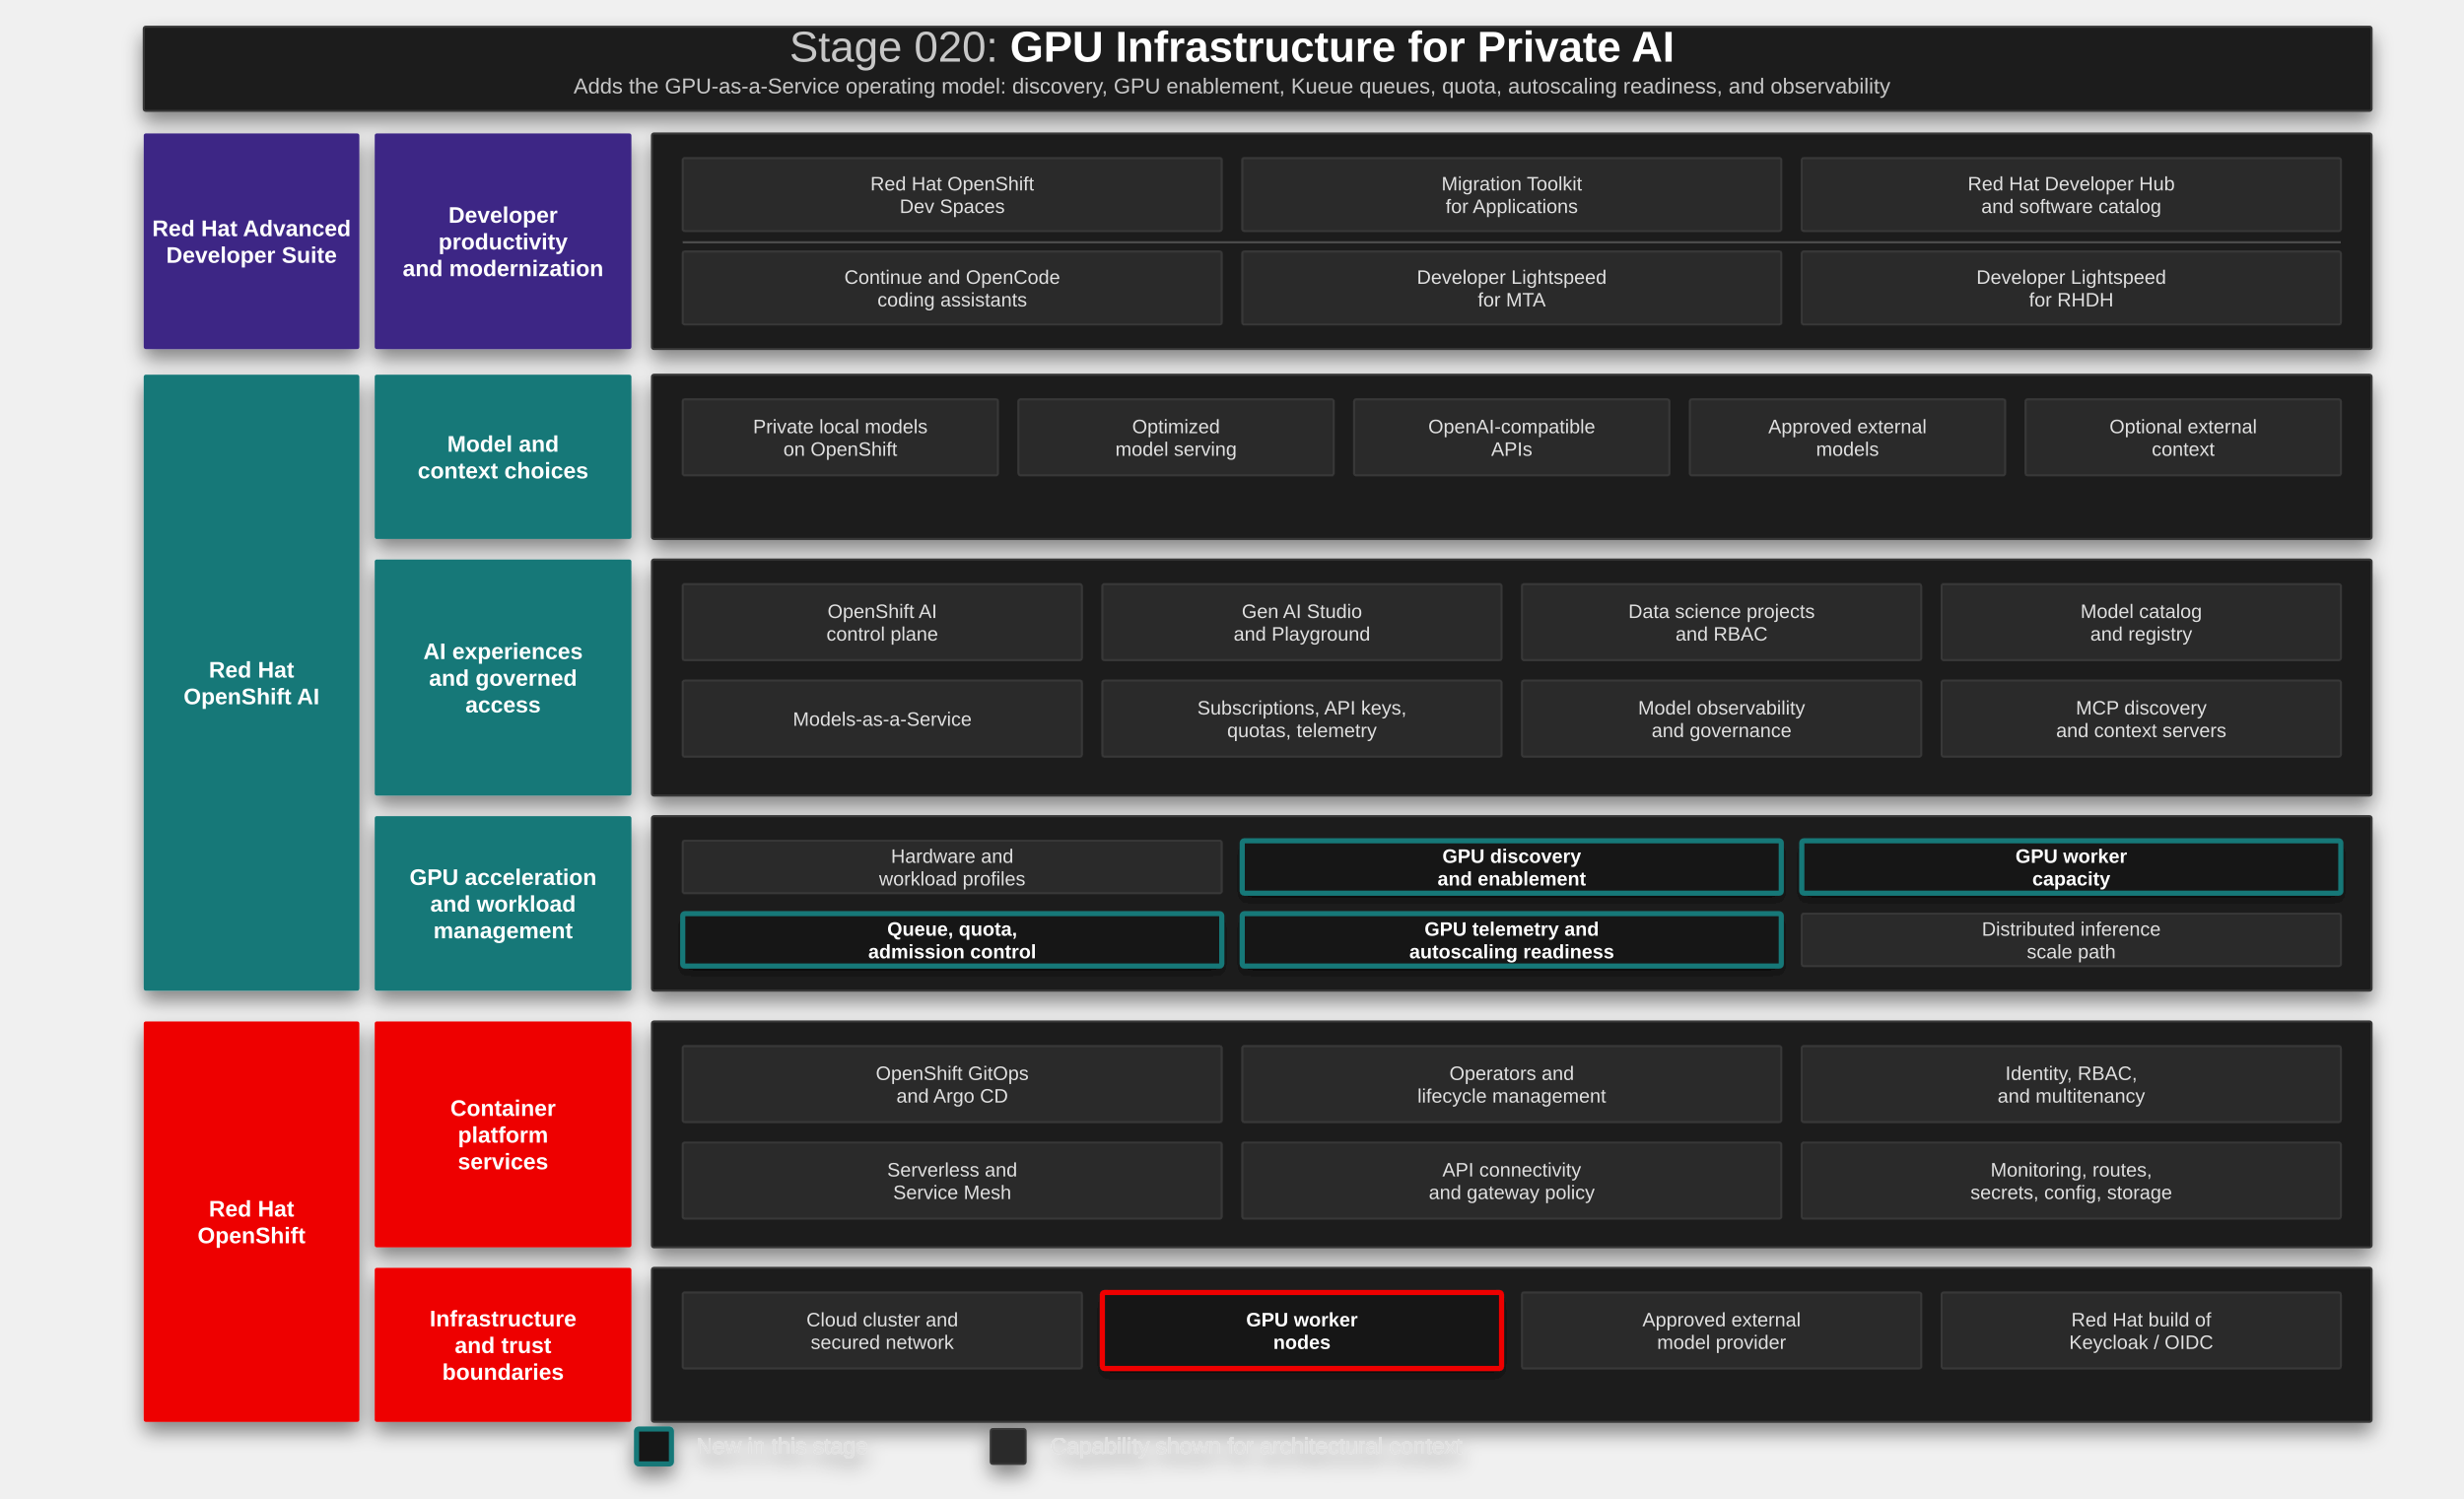
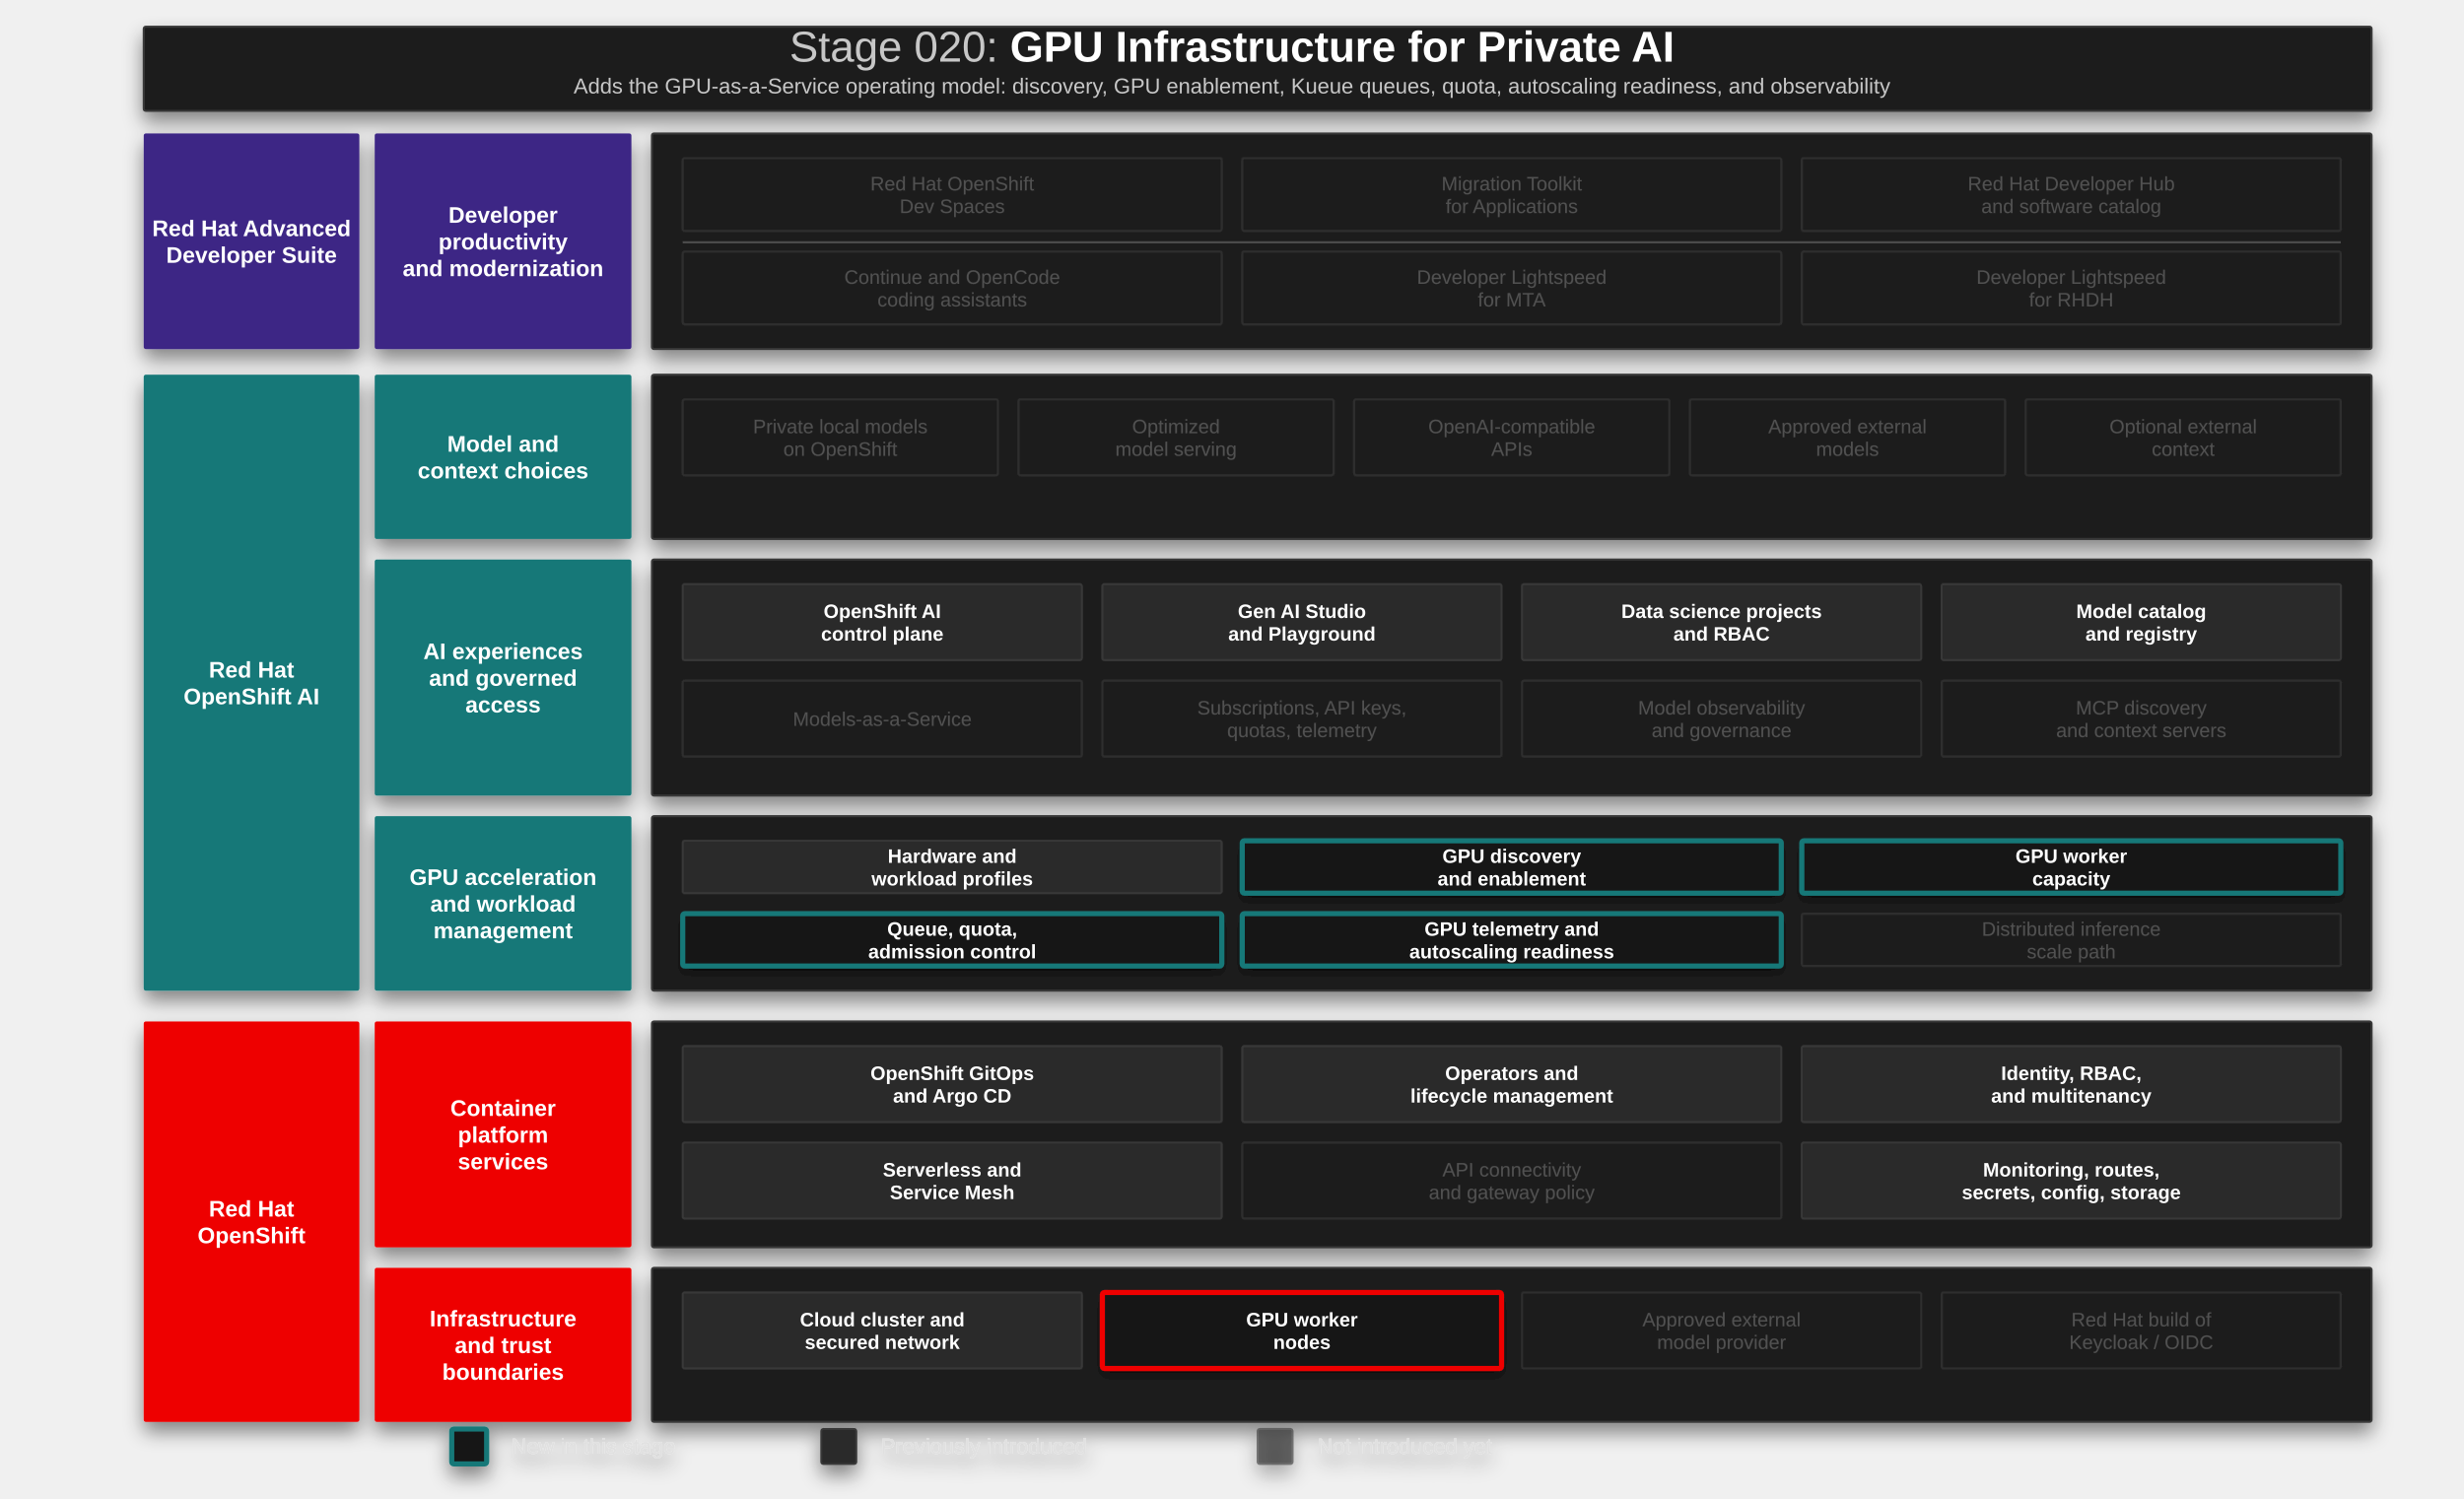
<svg xmlns="http://www.w3.org/2000/svg" width="2400" height="1460" viewBox="0 0 2400 1460" role="img" aria-labelledby="title desc">
  <style>.display{font-family:'Red Hat Display','Arial',sans-serif}.body{font-family:'Red Hat Text','Arial',sans-serif}</style>
  <defs>
    <filter id="lift" x="-20%" y="-20%" width="140%" height="140%">
      <feDropShadow dx="0" dy="6" stdDeviation="5" flood-color="#000" flood-opacity="0.55" />
    </filter>
    <filter id="panelShadow" x="-8%" y="-8%" width="116%" height="116%">
      <feDropShadow dx="0" dy="10" stdDeviation="9" flood-color="#000" flood-opacity="0.45" />
    </filter>
  </defs>
  <g filter="url(#panelShadow)">
    <rect x="140" y="26" width="2170" height="82" rx="2" fill="#1f1f1f" stroke="#383838" stroke-width="2" />
    <text x="1200" y="60" class="display" font-size="42" fill="#ffffff" font-weight="700" text-anchor="middle">
      <tspan fill="#c7c7c7" font-weight="500">Stage 020:</tspan> GPU Infrastructure for Private AI</text>
    <text x="1200" y="91" class="body" font-size="21" fill="#c7c7c7" text-anchor="middle">Adds the GPU-as-a-Service operating model: discovery, GPU enablement, Kueue queues, quota, autoscaling readiness, and observability</text>
    <rect x="140" y="130" width="210" height="210" rx="2" fill="#3d2785" stroke="#3d2785" stroke-width="0" />
    <text x="245" y="230" class="body" font-size="22" fill="#ffffff" font-weight="700" text-anchor="middle">Red Hat Advanced</text>
    <text x="245" y="256" class="body" font-size="22" fill="#ffffff" font-weight="700" text-anchor="middle">Developer Suite</text>
    <rect x="140" y="365" width="210" height="600" rx="2" fill="#147878" stroke="#147878" stroke-width="0" />
    <text x="245" y="660" class="body" font-size="22" fill="#ffffff" font-weight="700" text-anchor="middle">Red Hat</text>
    <text x="245" y="686" class="body" font-size="22" fill="#ffffff" font-weight="700" text-anchor="middle">OpenShift AI</text>
    <rect x="140" y="995" width="210" height="390" rx="2" fill="#ee0000" stroke="#ee0000" stroke-width="0" />
    <text x="245" y="1185" class="body" font-size="22" fill="#ffffff" font-weight="700" text-anchor="middle">Red Hat</text>
    <text x="245" y="1211" class="body" font-size="22" fill="#ffffff" font-weight="700" text-anchor="middle">OpenShift</text>
    <rect x="365" y="130" width="250" height="210" rx="2" fill="#3d2785" stroke="#3d2785" stroke-width="0" />
    <text x="490" y="217" class="body" font-size="22" fill="#ffffff" font-weight="700" text-anchor="middle">Developer</text>
    <text x="490" y="243" class="body" font-size="22" fill="#ffffff" font-weight="700" text-anchor="middle">productivity</text>
    <text x="490" y="269" class="body" font-size="22" fill="#ffffff" font-weight="700" text-anchor="middle">and modernization</text>
    <rect x="635" y="130" width="1675" height="210" rx="2" fill="#1f1f1f" stroke="#383838" stroke-width="2" />
-     <g>
-       <rect x="665" y="154" width="525" height="71" rx="2" fill="#292929" stroke="#383838" stroke-width="2" />
-       <text x="927.5" y="185.5" class="body" font-size="19" fill="#e0e0e0" font-weight="450" text-anchor="middle">Red Hat OpenShift</text>
-       <text x="927.5" y="207.5" class="body" font-size="19" fill="#e0e0e0" font-weight="450" text-anchor="middle">Dev Spaces</text>
-     </g>
-     <g>
-       <rect x="1210" y="154" width="525" height="71" rx="2" fill="#292929" stroke="#383838" stroke-width="2" />
-       <text x="1472.5" y="185.5" class="body" font-size="19" fill="#e0e0e0" font-weight="450" text-anchor="middle">Migration Toolkit</text>
-       <text x="1472.5" y="207.5" class="body" font-size="19" fill="#e0e0e0" font-weight="450" text-anchor="middle">for Applications</text>
-     </g>
-     <g>
-       <rect x="1755" y="154" width="525" height="71" rx="2" fill="#292929" stroke="#383838" stroke-width="2" />
-       <text x="2017.5" y="185.5" class="body" font-size="19" fill="#e0e0e0" font-weight="450" text-anchor="middle">Red Hat Developer Hub</text>
-       <text x="2017.5" y="207.5" class="body" font-size="19" fill="#e0e0e0" font-weight="450" text-anchor="middle">and software catalog</text>
-     </g>
-     <g>
-       <rect x="665" y="245" width="525" height="71" rx="2" fill="#292929" stroke="#383838" stroke-width="2" />
-       <text x="927.5" y="276.5" class="body" font-size="19" fill="#e0e0e0" font-weight="450" text-anchor="middle">Continue and OpenCode</text>
-       <text x="927.5" y="298.5" class="body" font-size="19" fill="#e0e0e0" font-weight="450" text-anchor="middle">coding assistants</text>
-     </g>
-     <g>
-       <rect x="1210" y="245" width="525" height="71" rx="2" fill="#292929" stroke="#383838" stroke-width="2" />
-       <text x="1472.5" y="276.5" class="body" font-size="19" fill="#e0e0e0" font-weight="450" text-anchor="middle">Developer Lightspeed</text>
-       <text x="1472.5" y="298.5" class="body" font-size="19" fill="#e0e0e0" font-weight="450" text-anchor="middle">for MTA</text>
-     </g>
-     <g>
-       <rect x="1755" y="245" width="525" height="71" rx="2" fill="#292929" stroke="#383838" stroke-width="2" />
-       <text x="2017.5" y="276.5" class="body" font-size="19" fill="#e0e0e0" font-weight="450" text-anchor="middle">Developer Lightspeed</text>
-       <text x="2017.5" y="298.5" class="body" font-size="19" fill="#e0e0e0" font-weight="450" text-anchor="middle">for RHDH</text>
+     <g opacity="0.62">
+       <rect x="665" y="154" width="525" height="71" rx="2" fill="#1f1f1f" stroke="#383838" stroke-width="2" />
+       <text x="927.5" y="185.5" class="body" font-size="19" fill="#707070" font-weight="450" text-anchor="middle">Red Hat OpenShift</text>
+       <text x="927.5" y="207.5" class="body" font-size="19" fill="#707070" font-weight="450" text-anchor="middle">Dev Spaces</text>
+     </g>
+     <g opacity="0.62">
+       <rect x="1210" y="154" width="525" height="71" rx="2" fill="#1f1f1f" stroke="#383838" stroke-width="2" />
+       <text x="1472.5" y="185.5" class="body" font-size="19" fill="#707070" font-weight="450" text-anchor="middle">Migration Toolkit</text>
+       <text x="1472.5" y="207.5" class="body" font-size="19" fill="#707070" font-weight="450" text-anchor="middle">for Applications</text>
+     </g>
+     <g opacity="0.62">
+       <rect x="1755" y="154" width="525" height="71" rx="2" fill="#1f1f1f" stroke="#383838" stroke-width="2" />
+       <text x="2017.5" y="185.5" class="body" font-size="19" fill="#707070" font-weight="450" text-anchor="middle">Red Hat Developer Hub</text>
+       <text x="2017.5" y="207.5" class="body" font-size="19" fill="#707070" font-weight="450" text-anchor="middle">and software catalog</text>
+     </g>
+     <g opacity="0.62">
+       <rect x="665" y="245" width="525" height="71" rx="2" fill="#1f1f1f" stroke="#383838" stroke-width="2" />
+       <text x="927.5" y="276.5" class="body" font-size="19" fill="#707070" font-weight="450" text-anchor="middle">Continue and OpenCode</text>
+       <text x="927.5" y="298.5" class="body" font-size="19" fill="#707070" font-weight="450" text-anchor="middle">coding assistants</text>
+     </g>
+     <g opacity="0.62">
+       <rect x="1210" y="245" width="525" height="71" rx="2" fill="#1f1f1f" stroke="#383838" stroke-width="2" />
+       <text x="1472.5" y="276.5" class="body" font-size="19" fill="#707070" font-weight="450" text-anchor="middle">Developer Lightspeed</text>
+       <text x="1472.5" y="298.5" class="body" font-size="19" fill="#707070" font-weight="450" text-anchor="middle">for MTA</text>
+     </g>
+     <g opacity="0.62">
+       <rect x="1755" y="245" width="525" height="71" rx="2" fill="#1f1f1f" stroke="#383838" stroke-width="2" />
+       <text x="2017.5" y="276.5" class="body" font-size="19" fill="#707070" font-weight="450" text-anchor="middle">Developer Lightspeed</text>
+       <text x="2017.5" y="298.5" class="body" font-size="19" fill="#707070" font-weight="450" text-anchor="middle">for RHDH</text>
    </g>
    <line x1="665" y1="236" x2="2280" y2="236" stroke="#4d4d4d" stroke-width="2" />
    <rect x="365" y="365" width="250" height="160" rx="2" fill="#147878" stroke="#147878" stroke-width="0" />
    <text x="490" y="440" class="body" font-size="22" fill="#ffffff" font-weight="700" text-anchor="middle">Model and</text>
    <text x="490" y="466" class="body" font-size="22" fill="#ffffff" font-weight="700" text-anchor="middle">context choices</text>
    <rect x="635" y="365" width="1675" height="160" rx="2" fill="#1f1f1f" stroke="#383838" stroke-width="2" />
-     <g>
-       <rect x="665" y="389" width="307" height="74" rx="2" fill="#292929" stroke="#383838" stroke-width="2" />
-       <text x="818.5" y="422" class="body" font-size="19" fill="#e0e0e0" font-weight="450" text-anchor="middle">Private local models</text>
-       <text x="818.5" y="444" class="body" font-size="19" fill="#e0e0e0" font-weight="450" text-anchor="middle">on OpenShift</text>
-     </g>
-     <g>
-       <rect x="992" y="389" width="307" height="74" rx="2" fill="#292929" stroke="#383838" stroke-width="2" />
-       <text x="1145.5" y="422" class="body" font-size="19" fill="#e0e0e0" font-weight="450" text-anchor="middle">Optimized</text>
-       <text x="1145.5" y="444" class="body" font-size="19" fill="#e0e0e0" font-weight="450" text-anchor="middle">model serving</text>
-     </g>
-     <g>
-       <rect x="1319" y="389" width="307" height="74" rx="2" fill="#292929" stroke="#383838" stroke-width="2" />
-       <text x="1472.5" y="422" class="body" font-size="19" fill="#e0e0e0" font-weight="450" text-anchor="middle">OpenAI-compatible</text>
-       <text x="1472.5" y="444" class="body" font-size="19" fill="#e0e0e0" font-weight="450" text-anchor="middle">APIs</text>
-     </g>
-     <g>
-       <rect x="1646" y="389" width="307" height="74" rx="2" fill="#292929" stroke="#383838" stroke-width="2" />
-       <text x="1799.5" y="422" class="body" font-size="19" fill="#e0e0e0" font-weight="450" text-anchor="middle">Approved external</text>
-       <text x="1799.5" y="444" class="body" font-size="19" fill="#e0e0e0" font-weight="450" text-anchor="middle">models</text>
-     </g>
-     <g>
-       <rect x="1973" y="389" width="307" height="74" rx="2" fill="#292929" stroke="#383838" stroke-width="2" />
-       <text x="2126.5" y="422" class="body" font-size="19" fill="#e0e0e0" font-weight="450" text-anchor="middle">Optional external</text>
-       <text x="2126.5" y="444" class="body" font-size="19" fill="#e0e0e0" font-weight="450" text-anchor="middle">context</text>
+     <g opacity="0.62">
+       <rect x="665" y="389" width="307" height="74" rx="2" fill="#1f1f1f" stroke="#383838" stroke-width="2" />
+       <text x="818.5" y="422" class="body" font-size="19" fill="#707070" font-weight="450" text-anchor="middle">Private local models</text>
+       <text x="818.5" y="444" class="body" font-size="19" fill="#707070" font-weight="450" text-anchor="middle">on OpenShift</text>
+     </g>
+     <g opacity="0.62">
+       <rect x="992" y="389" width="307" height="74" rx="2" fill="#1f1f1f" stroke="#383838" stroke-width="2" />
+       <text x="1145.5" y="422" class="body" font-size="19" fill="#707070" font-weight="450" text-anchor="middle">Optimized</text>
+       <text x="1145.5" y="444" class="body" font-size="19" fill="#707070" font-weight="450" text-anchor="middle">model serving</text>
+     </g>
+     <g opacity="0.62">
+       <rect x="1319" y="389" width="307" height="74" rx="2" fill="#1f1f1f" stroke="#383838" stroke-width="2" />
+       <text x="1472.5" y="422" class="body" font-size="19" fill="#707070" font-weight="450" text-anchor="middle">OpenAI-compatible</text>
+       <text x="1472.5" y="444" class="body" font-size="19" fill="#707070" font-weight="450" text-anchor="middle">APIs</text>
+     </g>
+     <g opacity="0.62">
+       <rect x="1646" y="389" width="307" height="74" rx="2" fill="#1f1f1f" stroke="#383838" stroke-width="2" />
+       <text x="1799.5" y="422" class="body" font-size="19" fill="#707070" font-weight="450" text-anchor="middle">Approved external</text>
+       <text x="1799.5" y="444" class="body" font-size="19" fill="#707070" font-weight="450" text-anchor="middle">models</text>
+     </g>
+     <g opacity="0.62">
+       <rect x="1973" y="389" width="307" height="74" rx="2" fill="#1f1f1f" stroke="#383838" stroke-width="2" />
+       <text x="2126.5" y="422" class="body" font-size="19" fill="#707070" font-weight="450" text-anchor="middle">Optional external</text>
+       <text x="2126.5" y="444" class="body" font-size="19" fill="#707070" font-weight="450" text-anchor="middle">context</text>
    </g>
    <rect x="365" y="545" width="250" height="230" rx="2" fill="#147878" stroke="#147878" stroke-width="0" />
    <text x="490" y="642" class="body" font-size="22" fill="#ffffff" font-weight="700" text-anchor="middle">AI experiences</text>
    <text x="490" y="668" class="body" font-size="22" fill="#ffffff" font-weight="700" text-anchor="middle">and governed</text>
    <text x="490" y="694" class="body" font-size="22" fill="#ffffff" font-weight="700" text-anchor="middle">access</text>
    <rect x="635" y="545" width="1675" height="230" rx="2" fill="#1f1f1f" stroke="#383838" stroke-width="2" />
    <g>
      <rect x="665" y="569" width="388.75" height="74" rx="2" fill="#292929" stroke="#383838" stroke-width="2" />
-       <text x="859.375" y="602" class="body" font-size="19" fill="#e0e0e0" font-weight="450" text-anchor="middle">OpenShift AI</text>
-       <text x="859.375" y="624" class="body" font-size="19" fill="#e0e0e0" font-weight="450" text-anchor="middle">control plane</text>
+       <text x="859.375" y="602" class="body" font-size="19" fill="#ffffff" font-weight="550" text-anchor="middle">OpenShift AI</text>
+       <text x="859.375" y="624" class="body" font-size="19" fill="#ffffff" font-weight="550" text-anchor="middle">control plane</text>
    </g>
    <g>
      <rect x="1073.75" y="569" width="388.75" height="74" rx="2" fill="#292929" stroke="#383838" stroke-width="2" />
-       <text x="1268.125" y="602" class="body" font-size="19" fill="#e0e0e0" font-weight="450" text-anchor="middle">Gen AI Studio</text>
-       <text x="1268.125" y="624" class="body" font-size="19" fill="#e0e0e0" font-weight="450" text-anchor="middle">and Playground</text>
+       <text x="1268.125" y="602" class="body" font-size="19" fill="#ffffff" font-weight="550" text-anchor="middle">Gen AI Studio</text>
+       <text x="1268.125" y="624" class="body" font-size="19" fill="#ffffff" font-weight="550" text-anchor="middle">and Playground</text>
    </g>
    <g>
      <rect x="1482.5" y="569" width="388.75" height="74" rx="2" fill="#292929" stroke="#383838" stroke-width="2" />
-       <text x="1676.875" y="602" class="body" font-size="19" fill="#e0e0e0" font-weight="450" text-anchor="middle">Data science projects</text>
-       <text x="1676.875" y="624" class="body" font-size="19" fill="#e0e0e0" font-weight="450" text-anchor="middle">and RBAC</text>
+       <text x="1676.875" y="602" class="body" font-size="19" fill="#ffffff" font-weight="550" text-anchor="middle">Data science projects</text>
+       <text x="1676.875" y="624" class="body" font-size="19" fill="#ffffff" font-weight="550" text-anchor="middle">and RBAC</text>
    </g>
    <g>
      <rect x="1891.25" y="569" width="388.75" height="74" rx="2" fill="#292929" stroke="#383838" stroke-width="2" />
-       <text x="2085.625" y="602" class="body" font-size="19" fill="#e0e0e0" font-weight="450" text-anchor="middle">Model catalog</text>
-       <text x="2085.625" y="624" class="body" font-size="19" fill="#e0e0e0" font-weight="450" text-anchor="middle">and registry</text>
-     </g>
-     <g>
-       <rect x="665" y="663" width="388.75" height="74" rx="2" fill="#292929" stroke="#383838" stroke-width="2" />
-       <text x="859.375" y="707" class="body" font-size="19" fill="#e0e0e0" font-weight="450" text-anchor="middle">Models-as-a-Service</text>
-     </g>
-     <g>
-       <rect x="1073.75" y="663" width="388.75" height="74" rx="2" fill="#292929" stroke="#383838" stroke-width="2" />
-       <text x="1268.125" y="696" class="body" font-size="19" fill="#e0e0e0" font-weight="450" text-anchor="middle">Subscriptions, API keys,</text>
-       <text x="1268.125" y="718" class="body" font-size="19" fill="#e0e0e0" font-weight="450" text-anchor="middle">quotas, telemetry</text>
-     </g>
-     <g>
-       <rect x="1482.5" y="663" width="388.75" height="74" rx="2" fill="#292929" stroke="#383838" stroke-width="2" />
-       <text x="1676.875" y="696" class="body" font-size="19" fill="#e0e0e0" font-weight="450" text-anchor="middle">Model observability</text>
-       <text x="1676.875" y="718" class="body" font-size="19" fill="#e0e0e0" font-weight="450" text-anchor="middle">and governance</text>
-     </g>
-     <g>
-       <rect x="1891.25" y="663" width="388.75" height="74" rx="2" fill="#292929" stroke="#383838" stroke-width="2" />
-       <text x="2085.625" y="696" class="body" font-size="19" fill="#e0e0e0" font-weight="450" text-anchor="middle">MCP discovery</text>
-       <text x="2085.625" y="718" class="body" font-size="19" fill="#e0e0e0" font-weight="450" text-anchor="middle">and context servers</text>
+       <text x="2085.625" y="602" class="body" font-size="19" fill="#ffffff" font-weight="550" text-anchor="middle">Model catalog</text>
+       <text x="2085.625" y="624" class="body" font-size="19" fill="#ffffff" font-weight="550" text-anchor="middle">and registry</text>
+     </g>
+     <g opacity="0.62">
+       <rect x="665" y="663" width="388.75" height="74" rx="2" fill="#1f1f1f" stroke="#383838" stroke-width="2" />
+       <text x="859.375" y="707" class="body" font-size="19" fill="#707070" font-weight="450" text-anchor="middle">Models-as-a-Service</text>
+     </g>
+     <g opacity="0.62">
+       <rect x="1073.75" y="663" width="388.75" height="74" rx="2" fill="#1f1f1f" stroke="#383838" stroke-width="2" />
+       <text x="1268.125" y="696" class="body" font-size="19" fill="#707070" font-weight="450" text-anchor="middle">Subscriptions, API keys,</text>
+       <text x="1268.125" y="718" class="body" font-size="19" fill="#707070" font-weight="450" text-anchor="middle">quotas, telemetry</text>
+     </g>
+     <g opacity="0.62">
+       <rect x="1482.5" y="663" width="388.75" height="74" rx="2" fill="#1f1f1f" stroke="#383838" stroke-width="2" />
+       <text x="1676.875" y="696" class="body" font-size="19" fill="#707070" font-weight="450" text-anchor="middle">Model observability</text>
+       <text x="1676.875" y="718" class="body" font-size="19" fill="#707070" font-weight="450" text-anchor="middle">and governance</text>
+     </g>
+     <g opacity="0.62">
+       <rect x="1891.25" y="663" width="388.75" height="74" rx="2" fill="#1f1f1f" stroke="#383838" stroke-width="2" />
+       <text x="2085.625" y="696" class="body" font-size="19" fill="#707070" font-weight="450" text-anchor="middle">MCP discovery</text>
+       <text x="2085.625" y="718" class="body" font-size="19" fill="#707070" font-weight="450" text-anchor="middle">and context servers</text>
    </g>
    <rect x="365" y="795" width="250" height="170" rx="2" fill="#147878" stroke="#147878" stroke-width="0" />
    <text x="490" y="862" class="body" font-size="22" fill="#ffffff" font-weight="700" text-anchor="middle">GPU acceleration</text>
    <text x="490" y="888" class="body" font-size="22" fill="#ffffff" font-weight="700" text-anchor="middle">and workload</text>
    <text x="490" y="914" class="body" font-size="22" fill="#ffffff" font-weight="700" text-anchor="middle">management</text>
    <rect x="635" y="795" width="1675" height="170" rx="2" fill="#1f1f1f" stroke="#383838" stroke-width="2" />
    <g>
      <rect x="665" y="819" width="525" height="51" rx="2" fill="#292929" stroke="#383838" stroke-width="2" />
-       <text x="927.5" y="840.5" class="body" font-size="19" fill="#e0e0e0" font-weight="450" text-anchor="middle">Hardware and</text>
-       <text x="927.5" y="862.5" class="body" font-size="19" fill="#e0e0e0" font-weight="450" text-anchor="middle">workload profiles</text>
+       <text x="927.5" y="840.5" class="body" font-size="19" fill="#ffffff" font-weight="550" text-anchor="middle">Hardware and</text>
+       <text x="927.5" y="862.5" class="body" font-size="19" fill="#ffffff" font-weight="550" text-anchor="middle">workload profiles</text>
    </g>
    <g filter="url(#lift)">
      <rect x="1210" y="819" width="525" height="51" rx="2" fill="#151515" stroke="#147878" stroke-width="5" />
      <text x="1472.5" y="840.5" class="body" font-size="19" fill="#ffffff" font-weight="700" text-anchor="middle">GPU discovery</text>
      <text x="1472.5" y="862.5" class="body" font-size="19" fill="#ffffff" font-weight="700" text-anchor="middle">and enablement</text>
    </g>
    <g filter="url(#lift)">
      <rect x="1755" y="819" width="525" height="51" rx="2" fill="#151515" stroke="#147878" stroke-width="5" />
      <text x="2017.5" y="840.5" class="body" font-size="19" fill="#ffffff" font-weight="700" text-anchor="middle">GPU worker</text>
      <text x="2017.5" y="862.5" class="body" font-size="19" fill="#ffffff" font-weight="700" text-anchor="middle">capacity</text>
    </g>
    <g filter="url(#lift)">
      <rect x="665" y="890" width="525" height="51" rx="2" fill="#151515" stroke="#147878" stroke-width="5" />
      <text x="927.5" y="911.5" class="body" font-size="19" fill="#ffffff" font-weight="700" text-anchor="middle">Queue, quota,</text>
      <text x="927.5" y="933.5" class="body" font-size="19" fill="#ffffff" font-weight="700" text-anchor="middle">admission control</text>
    </g>
    <g filter="url(#lift)">
      <rect x="1210" y="890" width="525" height="51" rx="2" fill="#151515" stroke="#147878" stroke-width="5" />
      <text x="1472.5" y="911.5" class="body" font-size="19" fill="#ffffff" font-weight="700" text-anchor="middle">GPU telemetry and</text>
      <text x="1472.5" y="933.5" class="body" font-size="19" fill="#ffffff" font-weight="700" text-anchor="middle">autoscaling readiness</text>
    </g>
-     <g>
-       <rect x="1755" y="890" width="525" height="51" rx="2" fill="#292929" stroke="#383838" stroke-width="2" />
-       <text x="2017.5" y="911.5" class="body" font-size="19" fill="#e0e0e0" font-weight="450" text-anchor="middle">Distributed inference</text>
-       <text x="2017.5" y="933.5" class="body" font-size="19" fill="#e0e0e0" font-weight="450" text-anchor="middle">scale path</text>
+     <g opacity="0.62">
+       <rect x="1755" y="890" width="525" height="51" rx="2" fill="#1f1f1f" stroke="#383838" stroke-width="2" />
+       <text x="2017.5" y="911.5" class="body" font-size="19" fill="#707070" font-weight="450" text-anchor="middle">Distributed inference</text>
+       <text x="2017.5" y="933.5" class="body" font-size="19" fill="#707070" font-weight="450" text-anchor="middle">scale path</text>
    </g>
    <rect x="365" y="995" width="250" height="220" rx="2" fill="#ee0000" stroke="#ee0000" stroke-width="0" />
    <text x="490" y="1087" class="body" font-size="22" fill="#ffffff" font-weight="700" text-anchor="middle">Container</text>
    <text x="490" y="1113" class="body" font-size="22" fill="#ffffff" font-weight="700" text-anchor="middle">platform</text>
    <text x="490" y="1139" class="body" font-size="22" fill="#ffffff" font-weight="700" text-anchor="middle">services</text>
    <rect x="635" y="995" width="1675" height="220" rx="2" fill="#1f1f1f" stroke="#383838" stroke-width="2" />
    <g>
      <rect x="665" y="1019" width="525" height="74" rx="2" fill="#292929" stroke="#383838" stroke-width="2" />
-       <text x="927.5" y="1052" class="body" font-size="19" fill="#e0e0e0" font-weight="450" text-anchor="middle">OpenShift GitOps</text>
-       <text x="927.5" y="1074" class="body" font-size="19" fill="#e0e0e0" font-weight="450" text-anchor="middle">and Argo CD</text>
+       <text x="927.5" y="1052" class="body" font-size="19" fill="#ffffff" font-weight="550" text-anchor="middle">OpenShift GitOps</text>
+       <text x="927.5" y="1074" class="body" font-size="19" fill="#ffffff" font-weight="550" text-anchor="middle">and Argo CD</text>
    </g>
    <g>
      <rect x="1210" y="1019" width="525" height="74" rx="2" fill="#292929" stroke="#383838" stroke-width="2" />
-       <text x="1472.5" y="1052" class="body" font-size="19" fill="#e0e0e0" font-weight="450" text-anchor="middle">Operators and</text>
-       <text x="1472.5" y="1074" class="body" font-size="19" fill="#e0e0e0" font-weight="450" text-anchor="middle">lifecycle management</text>
+       <text x="1472.5" y="1052" class="body" font-size="19" fill="#ffffff" font-weight="550" text-anchor="middle">Operators and</text>
+       <text x="1472.5" y="1074" class="body" font-size="19" fill="#ffffff" font-weight="550" text-anchor="middle">lifecycle management</text>
    </g>
    <g>
      <rect x="1755" y="1019" width="525" height="74" rx="2" fill="#292929" stroke="#383838" stroke-width="2" />
-       <text x="2017.5" y="1052" class="body" font-size="19" fill="#e0e0e0" font-weight="450" text-anchor="middle">Identity, RBAC,</text>
-       <text x="2017.5" y="1074" class="body" font-size="19" fill="#e0e0e0" font-weight="450" text-anchor="middle">and multitenancy</text>
+       <text x="2017.5" y="1052" class="body" font-size="19" fill="#ffffff" font-weight="550" text-anchor="middle">Identity, RBAC,</text>
+       <text x="2017.5" y="1074" class="body" font-size="19" fill="#ffffff" font-weight="550" text-anchor="middle">and multitenancy</text>
    </g>
    <g>
      <rect x="665" y="1113" width="525" height="74" rx="2" fill="#292929" stroke="#383838" stroke-width="2" />
-       <text x="927.5" y="1146" class="body" font-size="19" fill="#e0e0e0" font-weight="450" text-anchor="middle">Serverless and</text>
-       <text x="927.5" y="1168" class="body" font-size="19" fill="#e0e0e0" font-weight="450" text-anchor="middle">Service Mesh</text>
-     </g>
-     <g>
-       <rect x="1210" y="1113" width="525" height="74" rx="2" fill="#292929" stroke="#383838" stroke-width="2" />
-       <text x="1472.5" y="1146" class="body" font-size="19" fill="#e0e0e0" font-weight="450" text-anchor="middle">API connectivity</text>
-       <text x="1472.5" y="1168" class="body" font-size="19" fill="#e0e0e0" font-weight="450" text-anchor="middle">and gateway policy</text>
+       <text x="927.5" y="1146" class="body" font-size="19" fill="#ffffff" font-weight="550" text-anchor="middle">Serverless and</text>
+       <text x="927.5" y="1168" class="body" font-size="19" fill="#ffffff" font-weight="550" text-anchor="middle">Service Mesh</text>
+     </g>
+     <g opacity="0.62">
+       <rect x="1210" y="1113" width="525" height="74" rx="2" fill="#1f1f1f" stroke="#383838" stroke-width="2" />
+       <text x="1472.5" y="1146" class="body" font-size="19" fill="#707070" font-weight="450" text-anchor="middle">API connectivity</text>
+       <text x="1472.5" y="1168" class="body" font-size="19" fill="#707070" font-weight="450" text-anchor="middle">and gateway policy</text>
    </g>
    <g>
      <rect x="1755" y="1113" width="525" height="74" rx="2" fill="#292929" stroke="#383838" stroke-width="2" />
-       <text x="2017.5" y="1146" class="body" font-size="19" fill="#e0e0e0" font-weight="450" text-anchor="middle">Monitoring, routes,</text>
-       <text x="2017.5" y="1168" class="body" font-size="19" fill="#e0e0e0" font-weight="450" text-anchor="middle">secrets, config, storage</text>
+       <text x="2017.5" y="1146" class="body" font-size="19" fill="#ffffff" font-weight="550" text-anchor="middle">Monitoring, routes,</text>
+       <text x="2017.5" y="1168" class="body" font-size="19" fill="#ffffff" font-weight="550" text-anchor="middle">secrets, config, storage</text>
    </g>
    <rect x="365" y="1235" width="250" height="150" rx="2" fill="#ee0000" stroke="#ee0000" stroke-width="0" />
    <text x="490" y="1292" class="body" font-size="22" fill="#ffffff" font-weight="700" text-anchor="middle">Infrastructure</text>
    <text x="490" y="1318" class="body" font-size="22" fill="#ffffff" font-weight="700" text-anchor="middle">and trust</text>
    <text x="490" y="1344" class="body" font-size="22" fill="#ffffff" font-weight="700" text-anchor="middle">boundaries</text>
    <rect x="635" y="1235" width="1675" height="150" rx="2" fill="#1f1f1f" stroke="#383838" stroke-width="2" />
    <g>
      <rect x="665" y="1259" width="388.75" height="74" rx="2" fill="#292929" stroke="#383838" stroke-width="2" />
-       <text x="859.375" y="1292" class="body" font-size="19" fill="#e0e0e0" font-weight="450" text-anchor="middle">Cloud cluster and</text>
-       <text x="859.375" y="1314" class="body" font-size="19" fill="#e0e0e0" font-weight="450" text-anchor="middle">secured network</text>
+       <text x="859.375" y="1292" class="body" font-size="19" fill="#ffffff" font-weight="550" text-anchor="middle">Cloud cluster and</text>
+       <text x="859.375" y="1314" class="body" font-size="19" fill="#ffffff" font-weight="550" text-anchor="middle">secured network</text>
    </g>
    <g filter="url(#lift)">
      <rect x="1073.75" y="1259" width="388.75" height="74" rx="2" fill="#151515" stroke="#ee0000" stroke-width="5" />
      <text x="1268.125" y="1292" class="body" font-size="19" fill="#ffffff" font-weight="700" text-anchor="middle">GPU worker</text>
      <text x="1268.125" y="1314" class="body" font-size="19" fill="#ffffff" font-weight="700" text-anchor="middle">nodes</text>
    </g>
-     <g>
-       <rect x="1482.5" y="1259" width="388.75" height="74" rx="2" fill="#292929" stroke="#383838" stroke-width="2" />
-       <text x="1676.875" y="1292" class="body" font-size="19" fill="#e0e0e0" font-weight="450" text-anchor="middle">Approved external</text>
-       <text x="1676.875" y="1314" class="body" font-size="19" fill="#e0e0e0" font-weight="450" text-anchor="middle">model provider</text>
-     </g>
-     <g>
-       <rect x="1891.25" y="1259" width="388.75" height="74" rx="2" fill="#292929" stroke="#383838" stroke-width="2" />
-       <text x="2085.625" y="1292" class="body" font-size="19" fill="#e0e0e0" font-weight="450" text-anchor="middle">Red Hat build of</text>
-       <text x="2085.625" y="1314" class="body" font-size="19" fill="#e0e0e0" font-weight="450" text-anchor="middle">Keycloak / OIDC</text>
-     </g>
-     <rect x="620" y="1392" width="34" height="34" rx="2" fill="#151515" stroke="#147878" stroke-width="5" />
-     <text x="678" y="1416" class="body" font-size="22" fill="#e0e0e0">New in this stage</text>
-     <rect x="965" y="1392" width="34" height="34" rx="2" fill="#292929" stroke="#383838" stroke-width="2" />
-     <text x="1023" y="1416" class="body" font-size="22" fill="#e0e0e0">Capability shown for architectural context</text>
+     <g opacity="0.62">
+       <rect x="1482.5" y="1259" width="388.75" height="74" rx="2" fill="#1f1f1f" stroke="#383838" stroke-width="2" />
+       <text x="1676.875" y="1292" class="body" font-size="19" fill="#707070" font-weight="450" text-anchor="middle">Approved external</text>
+       <text x="1676.875" y="1314" class="body" font-size="19" fill="#707070" font-weight="450" text-anchor="middle">model provider</text>
+     </g>
+     <g opacity="0.62">
+       <rect x="1891.25" y="1259" width="388.75" height="74" rx="2" fill="#1f1f1f" stroke="#383838" stroke-width="2" />
+       <text x="2085.625" y="1292" class="body" font-size="19" fill="#707070" font-weight="450" text-anchor="middle">Red Hat build of</text>
+       <text x="2085.625" y="1314" class="body" font-size="19" fill="#707070" font-weight="450" text-anchor="middle">Keycloak / OIDC</text>
+     </g>
+     <rect x="440" y="1392" width="34" height="34" rx="2" fill="#151515" stroke="#147878" stroke-width="5" />
+     <text x="498" y="1416" class="body" font-size="21" fill="#e0e0e0">New in this stage</text>
+     <rect x="800" y="1392" width="34" height="34" rx="2" fill="#292929" stroke="#383838" stroke-width="2" />
+     <text x="858" y="1416" class="body" font-size="21" fill="#e0e0e0">Previously introduced</text>
+     <rect x="1225" y="1392" width="34" height="34" rx="2" fill="#1f1f1f" stroke="#383838" stroke-width="2" opacity="0.62" />
+     <text x="1283" y="1416" class="body" font-size="21" fill="#e0e0e0">Not introduced yet</text>
  </g>
</svg>
